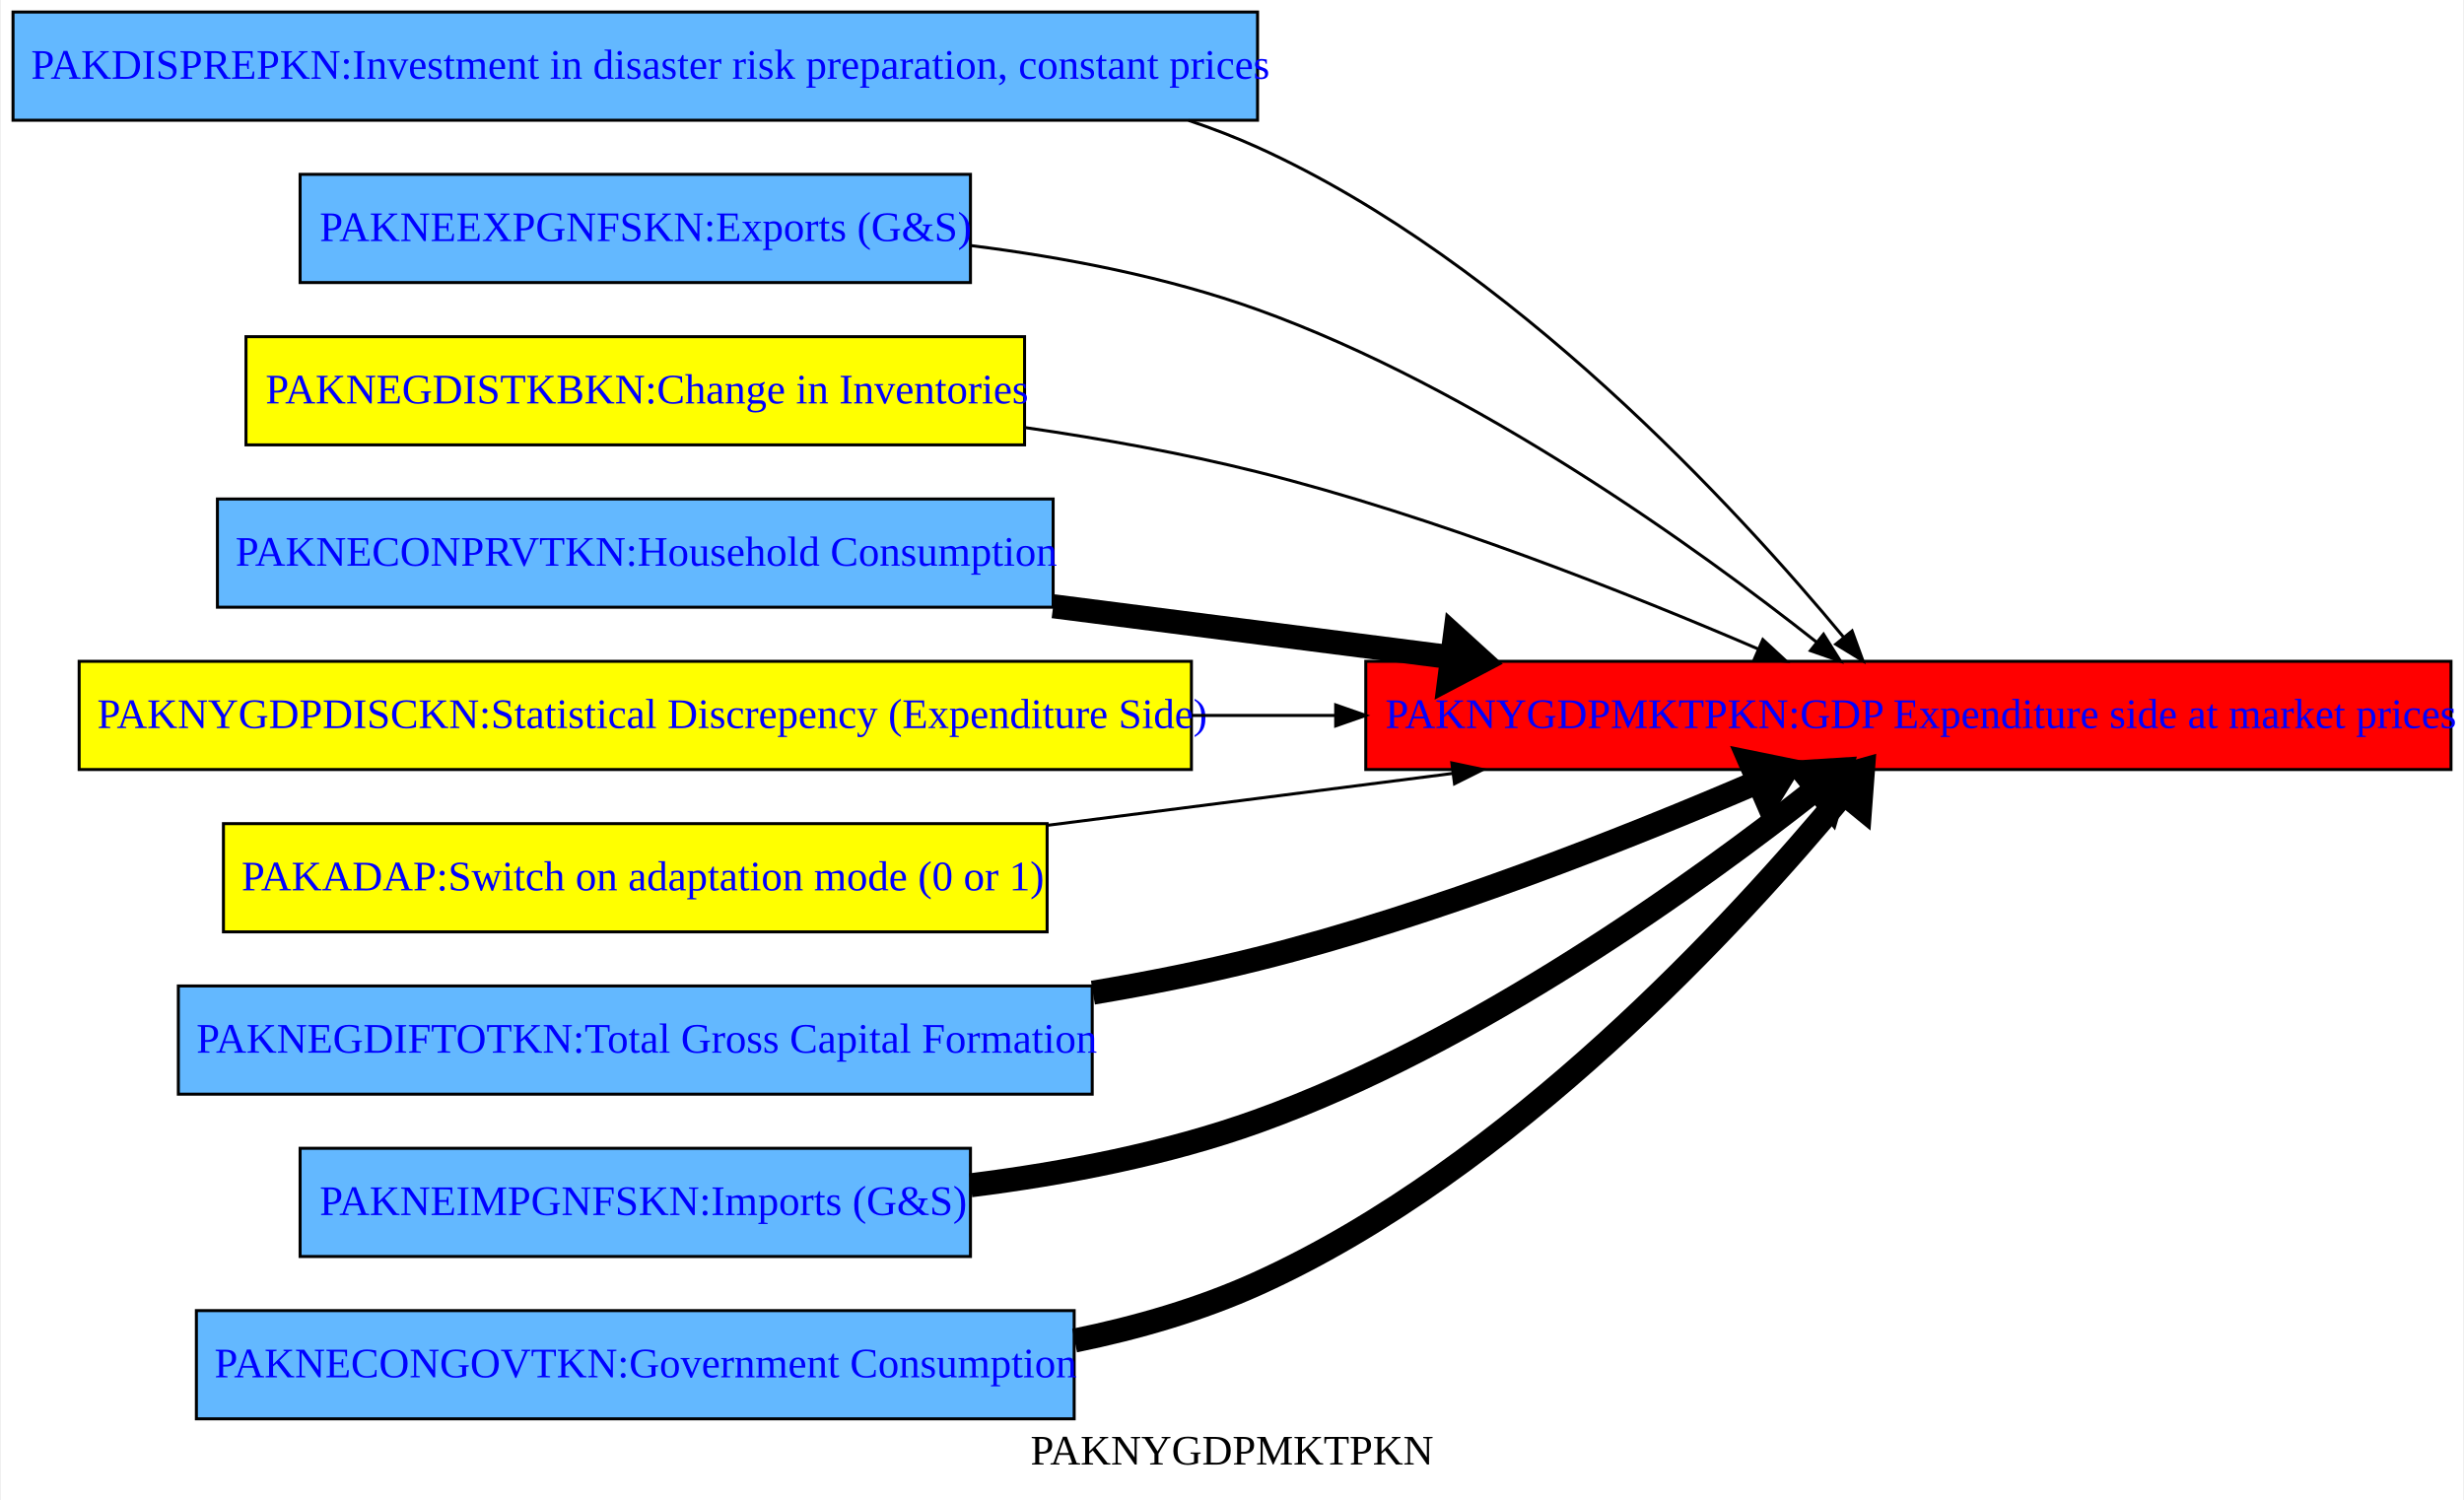
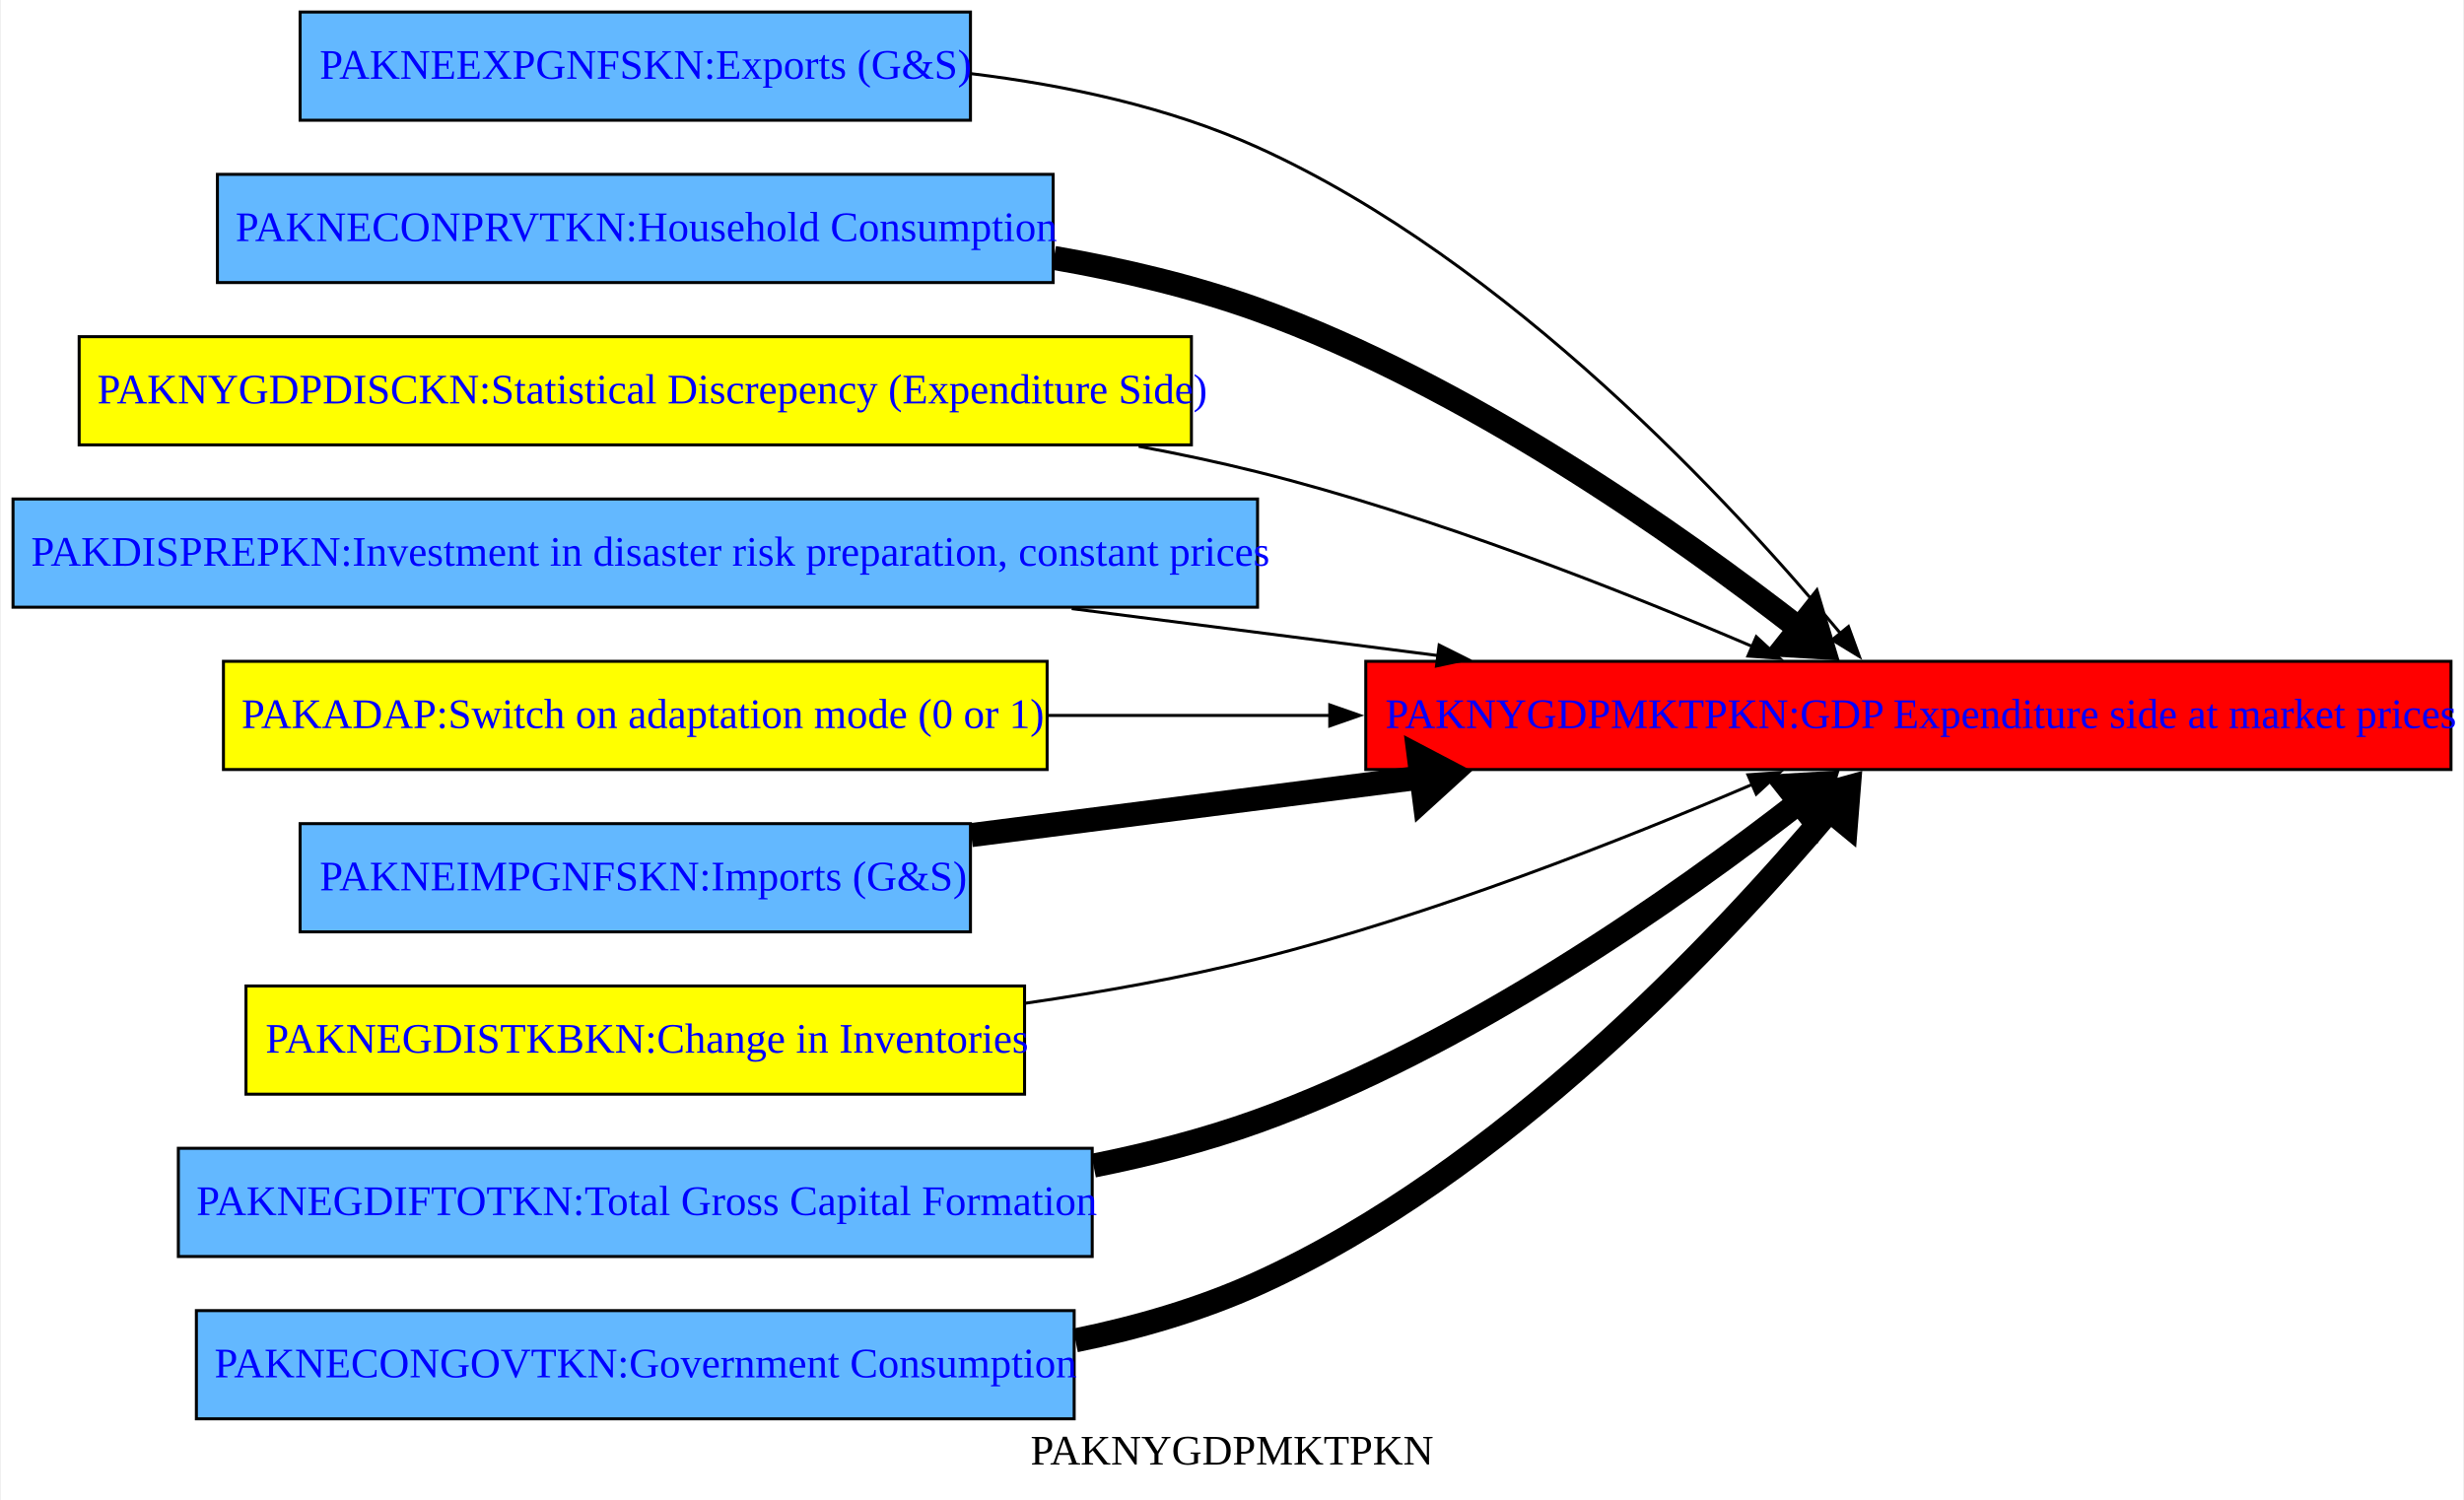
<svg xmlns="http://www.w3.org/2000/svg" xmlns:xlink="http://www.w3.org/1999/xlink" width="432pt" height="263pt" viewBox="0.00 0.00 432.00 263.21">
  <g id="graph0" class="graph" transform="scale(0.527473 0.527473) rotate(0) translate(4 495)">
    <polygon fill="white" stroke="none" points="-4,4 -4,-495 815,-495 815,4 -4,4" />
    <text text-anchor="middle" x="405.5" y="-7.8" font-family="Times New Roman,serif" font-size="14.00">PAKNYGDPMKTPKN</text>
    <g id="node1" class="node">
      <g id="a_node1">
-         <a xlink:title="Investment in disaster risk preparation, constant prices FRML  &lt;&gt; PAKDISPREPKN = PAKDISPREPCN/PAKNYGDPMKTPXN $">
-           <polygon fill="#63b8ff" stroke="black" points="414,-491 0,-491 0,-455 414,-455 414,-491" />
-           <text text-anchor="start" x="6" y="-468.8" font-family="Times New Roman,serif" font-size="14.00" fill="blue">PAKDISPREPKN:Investment in disaster risk preparation, constant prices</text>
+         <a xlink:title="Exports (G&amp;S) FRML &lt;Z,EXO&gt; PAKNEEXPGNFSKN = (PAKNEEXPGNFSKN(-1)*EXP(-PAKNEEXPGNFSKN_A+ (-0.35*(LOG(PAKNEEXPGNFSKN(-1))-LOG(PAKXMKT(-1))-0.6*LOG(PAKNEEXPGNFSXN(-1)/(PAKNYGDPFCSTXN(-1))))+1*((LOG(PAKXMKT))-(LOG(PAKXMKT(-1))))+0.3*((LOG(PAKNEEXPGNFSXN/(PAKNYGDPFCSTXN)))-(LOG(PAKNEEXPGNFSXN(-1)/(PAKNYGDPFCSTXN(-1)))))+4.38465374402991-0.237469889780178*DURING_1999-0.230689812873392*DURING_1998+0.320967524344658*DURING_1991+0.250252413901575*DURING_1986) )) * (1-PAKNEEXPGNFSKN_D)+ PAKNEEXPGNFSKN_X*PAKNEEXPGNFSKN_D  $">
+           <polygon fill="#63b8ff" stroke="black" points="318.5,-491 95.5,-491 95.5,-455 318.5,-455 318.5,-491" />
+           <text text-anchor="start" x="102" y="-468.8" font-family="Times New Roman,serif" font-size="14.00" fill="blue">PAKNEEXPGNFSKN:Exports (G&amp;S)</text>
        </a>
      </g>
    </g>
    <g id="node8" class="node">
      <g id="a_node8">
        <a xlink:title="GDP Expenditure side at market prices FRML  &lt;&gt; PAKNYGDPMKTPKN = PAKNECONPRVTKN+PAKNECONGOVTKN+PAKNEGDIFTOTKN+PAKNEGDISTKBKN+PAKNEEXPGNFSKN-PAKNEIMPGNFSKN+PAKNYGDPDISCKN+PAKADAP*PAKDISPREPKN $">
          <polygon fill="red" stroke="black" points="811,-275 450,-275 450,-239 811,-239 811,-275" />
          <text text-anchor="start" x="456.5" y="-252.8" font-family="Times New Roman,serif" font-size="14.00" fill="blue">PAKNYGDPMKTPKN:GDP Expenditure side at market prices</text>
        </a>
      </g>
    </g>
-     <g id="edge1" class="edge">
-       <g id="a_edge1">
-         <a xlink:href="bogus" xlink:title=" PAKDISPREPKN -&gt; PAKNYGDPMKTPKN Min. att. -0%  max: 0%">
-           <path fill="none" stroke="black" d="M391.05,-454.94C398.92,-452.31 406.61,-449.35 414,-446 498.36,-407.8 573.95,-325.27 608.94,-283.04" />
-           <polygon fill="black" stroke="black" points="611.77,-285.11 615.39,-275.16 606.35,-280.68 611.77,-285.11" />
+     <g id="edge5" class="edge">
+       <g id="a_edge5">
+         <a xlink:href="bogus" xlink:title=" PAKNEEXPGNFSKN -&gt; PAKNYGDPMKTPKN Min. att. -10%  max: 0%">
+           <path fill="none" stroke="black" d="M318.75,-470.49C350.57,-466.62 384.59,-459.32 414,-446 497.62,-408.14 572.63,-326.71 608.01,-284.16" />
+           <polygon fill="black" stroke="black" points="610.56,-286.57 614.19,-276.62 605.14,-282.14 610.56,-286.57" />
        </a>
      </g>
    </g>
    <g id="node2" class="node">
      <g id="a_node2">
-         <a xlink:title="Exports (G&amp;S) FRML &lt;Z,EXO&gt; PAKNEEXPGNFSKN = (PAKNEEXPGNFSKN(-1)*EXP(-PAKNEEXPGNFSKN_A+ (-0.35*(LOG(PAKNEEXPGNFSKN(-1))-LOG(PAKXMKT(-1))-0.6*LOG(PAKNEEXPGNFSXN(-1)/(PAKNYGDPFCSTXN(-1))))+1*((LOG(PAKXMKT))-(LOG(PAKXMKT(-1))))+0.3*((LOG(PAKNEEXPGNFSXN/(PAKNYGDPFCSTXN)))-(LOG(PAKNEEXPGNFSXN(-1)/(PAKNYGDPFCSTXN(-1)))))+4.38465374402991-0.237469889780178*DURING_1999-0.230689812873392*DURING_1998+0.320967524344658*DURING_1991+0.250252413901575*DURING_1986) )) * (1-PAKNEEXPGNFSKN_D)+ PAKNEEXPGNFSKN_X*PAKNEEXPGNFSKN_D  $">
-           <polygon fill="#63b8ff" stroke="black" points="318.5,-437 95.5,-437 95.5,-401 318.5,-401 318.5,-437" />
-           <text text-anchor="start" x="102" y="-414.8" font-family="Times New Roman,serif" font-size="14.00" fill="blue">PAKNEEXPGNFSKN:Exports (G&amp;S)</text>
+         <a xlink:title="Household Consumption FRML &lt;Z,EXO&gt; PAKNECONPRVTKN = (PAKNECONPRVTKN(-1)*EXP(-PAKNECONPRVTKN_A+ (-0.2*(LOG(PAKNECONPRVTKN(-1))-LOG((PAKNYYWBTOTLCN(-1)*(1-PAKGGREVDRCTXN(-1)/100))/PAKNECONPRVTXN(-1)))+1*((LOG((PAKNYYWBTOTLCN*(1-PAKGGREVDRCTXN/100))/PAKNECONPRVTXN))-(LOG((PAKNYYWBTOTLCN(-1)*(1-PAKGGREVDRCTXN(-1)/100))/PAKNECONPRVTXN(-1))))+0.0303228629698929+0.0163839011059956*DURING_2010-0.3*(PAKFMLBLPOLYXN/100-((LOG(PAKNECONPRVTXN))-(LOG(PAKNECONPRVTXN(-1)))))) )) * (1-PAKNECONPRVTKN_D)+ PAKNECONPRVTKN_X*PAKNECONPRVTKN_D  $">
+           <polygon fill="#63b8ff" stroke="black" points="346,-437 68,-437 68,-401 346,-401 346,-437" />
+           <text text-anchor="start" x="74" y="-414.8" font-family="Times New Roman,serif" font-size="14.00" fill="blue">PAKNECONPRVTKN:Household Consumption</text>
+         </a>
+       </g>
+     </g>
+     <g id="edge9" class="edge">
+       <g id="a_edge9">
+         <a xlink:href="bogus" xlink:title=" PAKNECONPRVTKN -&gt; PAKNYGDPMKTPKN Min. att. -1557%  max: 290%">
+           <path fill="none" stroke="black" stroke-width="8" d="M346.25,-409.2C369.28,-405.22 392.61,-399.68 414,-392 483.31,-367.09 553.81,-317.32 594.51,-285.66" />
+           <polygon fill="black" stroke="black" stroke-width="8" points="598.64,-291.31 602.14,-279.62 589.95,-280.34 598.64,-291.31" />
+         </a>
+       </g>
+     </g>
+     <g id="node3" class="node">
+       <g id="a_node3">
+         <a xlink:title="Statistical Discrepency (Expenditure Side) Exogen">
+           <polygon fill="yellow" stroke="black" points="392,-383 22,-383 22,-347 392,-347 392,-383" />
+           <text text-anchor="start" x="28" y="-360.8" font-family="Times New Roman,serif" font-size="14.00" fill="blue">PAKNYGDPDISCKN:Statistical Discrepency (Expenditure Side)</text>
+         </a>
+       </g>
+     </g>
+     <g id="edge8" class="edge">
+       <g id="a_edge8">
+         <a xlink:href="bogus" xlink:title=" PAKNYGDPDISCKN -&gt; PAKNYGDPMKTPKN Min. att. -0%  max: 0%">
+           <path fill="none" stroke="black" d="M374.46,-346.53C387.91,-344.02 401.23,-341.19 414,-338 471.91,-323.53 535.59,-298.37 578.61,-279.93" />
+           <polygon fill="black" stroke="black" points="579.9,-283.18 587.69,-275.99 577.12,-276.75 579.9,-283.18" />
+         </a>
+       </g>
+     </g>
+     <g id="node4" class="node">
+       <g id="a_node4">
+         <a xlink:title="Investment in disaster risk preparation, constant prices FRML  &lt;&gt; PAKDISPREPKN = PAKDISPREPCN/PAKNYGDPMKTPXN $">
+           <polygon fill="#63b8ff" stroke="black" points="414,-329 0,-329 0,-293 414,-293 414,-329" />
+           <text text-anchor="start" x="6" y="-306.8" font-family="Times New Roman,serif" font-size="14.00" fill="blue">PAKDISPREPKN:Investment in disaster risk preparation, constant prices</text>
+         </a>
+       </g>
+     </g>
+     <g id="edge1" class="edge">
+       <g id="a_edge1">
+         <a xlink:href="bogus" xlink:title=" PAKDISPREPKN -&gt; PAKNYGDPMKTPKN Min. att. -0%  max: 0%">
+           <path fill="none" stroke="black" d="M352.17,-292.53C391.51,-287.49 434.29,-282.01 474.21,-276.89" />
+           <polygon fill="black" stroke="black" points="474.41,-280.4 483.89,-275.66 473.52,-273.45 474.41,-280.4" />
+         </a>
+       </g>
+     </g>
+     <g id="node5" class="node">
+       <g id="a_node5">
+         <a xlink:title="Switch on adaptation mode (0 or 1) Exogen">
+           <polygon fill="yellow" stroke="black" points="344,-275 70,-275 70,-239 344,-239 344,-275" />
+           <text text-anchor="start" x="76" y="-252.8" font-family="Times New Roman,serif" font-size="14.00" fill="blue">PAKADAP:Switch on adaptation mode (0 or 1)</text>
+         </a>
+       </g>
+     </g>
+     <g id="edge2" class="edge">
+       <g id="a_edge2">
+         <a xlink:href="bogus" xlink:title=" PAKADAP -&gt; PAKNYGDPMKTPKN Min. att. -0%  max: 0%">
+           <path fill="none" stroke="black" d="M344.27,-257C374.28,-257 406.61,-257 438.34,-257" />
+           <polygon fill="black" stroke="black" points="438.02,-260.5 448.02,-257 438.02,-253.5 438.02,-260.5" />
+         </a>
+       </g>
+     </g>
+     <g id="node6" class="node">
+       <g id="a_node6">
+         <a xlink:title="Imports (G&amp;S) FRML &lt;Z,EXO&gt; PAKNEIMPGNFSKN = (PAKNEIMPGNFSKN(-1)*EXP(-PAKNEIMPGNFSKN_A+ (-0.324143718656754*(LOG(PAKNEIMPGNFSKN(-1))-LOG(PAKNEGDETTOTKN(-1))+0.8*LOG(PAKNEIMPGNFSXN(-1)/PAKNYGDPFCSTXN(-1)))-0.583459272245018+1*((LOG(PAKNEGDETTOTKN))-(LOG(PAKNEGDETTOTKN(-1))))-0.0921874580409631*((LOG(PAKNEIMPGNFSXN/PAKNYGDPFCSTXN))-(LOG(PAKNEIMPGNFSXN(-1)/PAKNYGDPFCSTXN(-1))))-0.0361746331863615*DURING_2012) )) * (1-PAKNEIMPGNFSKN_D)+ PAKNEIMPGNFSKN_X*PAKNEIMPGNFSKN_D  $">
+           <polygon fill="#63b8ff" stroke="black" points="318.5,-221 95.5,-221 95.5,-185 318.5,-185 318.5,-221" />
+           <text text-anchor="start" x="102" y="-198.8" font-family="Times New Roman,serif" font-size="14.00" fill="blue">PAKNEIMPGNFSKN:Imports (G&amp;S)</text>
+         </a>
+       </g>
+     </g>
+     <g id="edge6" class="edge">
+       <g id="a_edge6">
+         <a xlink:href="bogus" xlink:title=" PAKNEIMPGNFSKN -&gt; PAKNYGDPMKTPKN Min. att. -46%  max: 456%">
+           <path fill="none" stroke="black" stroke-width="8" d="M318.74,-217.19C364.54,-223.06 418.55,-229.97 468.58,-236.38" />
+           <polygon fill="black" stroke="black" stroke-width="8" points="467.65,-243.32 478.46,-237.65 469.43,-229.43 467.65,-243.32" />
+         </a>
+       </g>
+     </g>
+     <g id="node7" class="node">
+       <g id="a_node7">
+         <a xlink:title="Change in Inventories Exogen">
+           <polygon fill="yellow" stroke="black" points="336.5,-167 77.5,-167 77.5,-131 336.5,-131 336.5,-167" />
+           <text text-anchor="start" x="84" y="-144.8" font-family="Times New Roman,serif" font-size="14.00" fill="blue">PAKNEGDISTKBKN:Change in Inventories</text>
+         </a>
+       </g>
+     </g>
+     <g id="edge4" class="edge">
+       <g id="a_edge4">
+         <a xlink:href="bogus" xlink:title=" PAKNEGDISTKBKN -&gt; PAKNYGDPMKTPKN Min. att. -0%  max: 0%">
+           <path fill="none" stroke="black" d="M336.88,-161.27C362.62,-165.02 389.33,-169.83 414,-176 471.91,-190.47 535.59,-215.63 578.61,-234.07" />
+           <polygon fill="black" stroke="black" points="577.12,-237.25 587.69,-238.01 579.9,-230.82 577.12,-237.25" />
+         </a>
+       </g>
+     </g>
+     <g id="node9" class="node">
+       <g id="a_node9">
+         <a xlink:title="Total Gross Capital Formation FRML  &lt;&gt; PAKNEGDIFTOTKN = PAKNEGDIFGOVKN+PAKNEGDIFPRVKN $">
+           <polygon fill="#63b8ff" stroke="black" points="359,-113 55,-113 55,-77 359,-77 359,-113" />
+           <text text-anchor="start" x="61" y="-90.8" font-family="Times New Roman,serif" font-size="14.00" fill="blue">PAKNEGDIFTOTKN:Total Gross Capital Formation</text>
        </a>
      </g>
    </g>
    <g id="edge3" class="edge">
      <g id="a_edge3">
-         <a xlink:href="bogus" xlink:title=" PAKNEEXPGNFSKN -&gt; PAKNYGDPMKTPKN Min. att. -10%  max: 0%">
-           <path fill="none" stroke="black" d="M318.58,-413.31C350.07,-409.35 383.96,-402.8 414,-392 486.53,-365.93 560.36,-312.64 599.98,-281.37" />
-           <polygon fill="black" stroke="black" points="602.27,-284.02 607.91,-275.05 597.91,-278.55 602.27,-284.02" />
-         </a>
-       </g>
-     </g>
-     <g id="node3" class="node">
-       <g id="a_node3">
-         <a xlink:title="Change in Inventories Exogen">
-           <polygon fill="yellow" stroke="black" points="336.5,-383 77.5,-383 77.5,-347 336.5,-347 336.5,-383" />
-           <text text-anchor="start" x="84" y="-360.8" font-family="Times New Roman,serif" font-size="14.00" fill="blue">PAKNEGDISTKBKN:Change in Inventories</text>
-         </a>
-       </g>
-     </g>
-     <g id="edge6" class="edge">
-       <g id="a_edge6">
-         <a xlink:href="bogus" xlink:title=" PAKNEGDISTKBKN -&gt; PAKNYGDPMKTPKN Min. att. -0%  max: 0%">
-           <path fill="none" stroke="black" d="M336.6,-352.77C362.43,-349.02 389.24,-344.19 414,-338 472.76,-323.31 537.47,-297.63 580.49,-279.12" />
-           <polygon fill="black" stroke="black" points="582.09,-282.24 589.87,-275.05 579.3,-275.82 582.09,-282.24" />
-         </a>
-       </g>
-     </g>
-     <g id="node4" class="node">
-       <g id="a_node4">
-         <a xlink:title="Household Consumption FRML &lt;Z,EXO&gt; PAKNECONPRVTKN = (PAKNECONPRVTKN(-1)*EXP(-PAKNECONPRVTKN_A+ (-0.2*(LOG(PAKNECONPRVTKN(-1))-LOG((PAKNYYWBTOTLCN(-1)*(1-PAKGGREVDRCTXN(-1)/100))/PAKNECONPRVTXN(-1)))+1*((LOG((PAKNYYWBTOTLCN*(1-PAKGGREVDRCTXN/100))/PAKNECONPRVTXN))-(LOG((PAKNYYWBTOTLCN(-1)*(1-PAKGGREVDRCTXN(-1)/100))/PAKNECONPRVTXN(-1))))+0.0303228629698929+0.0163839011059956*DURING_2010-0.3*(PAKFMLBLPOLYXN/100-((LOG(PAKNECONPRVTXN))-(LOG(PAKNECONPRVTXN(-1)))))) )) * (1-PAKNECONPRVTKN_D)+ PAKNECONPRVTKN_X*PAKNECONPRVTKN_D  $">
-           <polygon fill="#63b8ff" stroke="black" points="346,-329 68,-329 68,-293 346,-293 346,-329" />
-           <text text-anchor="start" x="74" y="-306.8" font-family="Times New Roman,serif" font-size="14.00" fill="blue">PAKNECONPRVTKN:Household Consumption</text>
-         </a>
-       </g>
-     </g>
-     <g id="edge5" class="edge">
-       <g id="a_edge5">
-         <a xlink:href="bogus" xlink:title=" PAKNECONPRVTKN -&gt; PAKNYGDPMKTPKN Min. att. -1557%  max: 290%">
-           <path fill="none" stroke="black" stroke-width="8" d="M346.01,-293.32C388.45,-287.88 435.36,-281.87 478.61,-276.33" />
-           <polygon fill="black" stroke="black" stroke-width="8" points="479.62,-283.26 488.65,-275.05 477.84,-269.37 479.62,-283.26" />
-         </a>
-       </g>
-     </g>
-     <g id="node5" class="node">
-       <g id="a_node5">
-         <a xlink:title="Statistical Discrepency (Expenditure Side) Exogen">
-           <polygon fill="yellow" stroke="black" points="392,-275 22,-275 22,-239 392,-239 392,-275" />
-           <text text-anchor="start" x="28" y="-252.8" font-family="Times New Roman,serif" font-size="14.00" fill="blue">PAKNYGDPDISCKN:Statistical Discrepency (Expenditure Side)</text>
-         </a>
-       </g>
-     </g>
-     <g id="edge2" class="edge">
-       <g id="a_edge2">
-         <a xlink:href="bogus" xlink:title=" PAKNYGDPDISCKN -&gt; PAKNYGDPMKTPKN Min. att. -0%  max: 0%">
-           <path fill="none" stroke="black" d="M392.26,-257C407.98,-257 423.9,-257 439.66,-257" />
-           <polygon fill="black" stroke="black" points="439.99,-260.5 449.99,-257 439.99,-253.5 439.99,-260.5" />
-         </a>
-       </g>
-     </g>
-     <g id="node6" class="node">
-       <g id="a_node6">
-         <a xlink:title="Switch on adaptation mode (0 or 1) Exogen">
-           <polygon fill="yellow" stroke="black" points="344,-221 70,-221 70,-185 344,-185 344,-221" />
-           <text text-anchor="start" x="76" y="-198.8" font-family="Times New Roman,serif" font-size="14.00" fill="blue">PAKADAP:Switch on adaptation mode (0 or 1)</text>
-         </a>
-       </g>
-     </g>
-     <g id="edge8" class="edge">
-       <g id="a_edge8">
-         <a xlink:href="bogus" xlink:title=" PAKADAP -&gt; PAKNYGDPMKTPKN Min. att. -0%  max: 0%">
-           <path fill="none" stroke="black" d="M344.27,-220.46C387.22,-225.96 434.91,-232.07 478.81,-237.69" />
-           <polygon fill="black" stroke="black" points="478.63,-241.2 489,-239 479.52,-234.26 478.63,-241.2" />
-         </a>
-       </g>
-     </g>
-     <g id="node7" class="node">
-       <g id="a_node7">
-         <a xlink:title="Total Gross Capital Formation FRML  &lt;&gt; PAKNEGDIFTOTKN = PAKNEGDIFGOVKN+PAKNEGDIFPRVKN $">
-           <polygon fill="#63b8ff" stroke="black" points="359,-167 55,-167 55,-131 359,-131 359,-167" />
-           <text text-anchor="start" x="61" y="-144.8" font-family="Times New Roman,serif" font-size="14.00" fill="blue">PAKNEGDIFTOTKN:Total Gross Capital Formation</text>
-         </a>
-       </g>
-     </g>
-     <g id="edge7" class="edge">
-       <g id="a_edge7">
        <a xlink:href="bogus" xlink:title=" PAKNEGDIFTOTKN -&gt; PAKNYGDPMKTPKN Min. att. -36%  max: 366%">
-           <path fill="none" stroke="black" stroke-width="8" d="M359.23,-164.77C377.8,-167.89 396.42,-171.6 414,-176 472.76,-190.69 537.47,-216.37 580.49,-234.88" />
-           <polygon fill="black" stroke="black" stroke-width="8" points="577.91,-241.39 589.87,-238.95 583.48,-228.55 577.91,-241.39" />
-         </a>
-       </g>
-     </g>
-     <g id="node9" class="node">
-       <g id="a_node9">
-         <a xlink:title="Imports (G&amp;S) FRML &lt;Z,EXO&gt; PAKNEIMPGNFSKN = (PAKNEIMPGNFSKN(-1)*EXP(-PAKNEIMPGNFSKN_A+ (-0.324143718656754*(LOG(PAKNEIMPGNFSKN(-1))-LOG(PAKNEGDETTOTKN(-1))+0.8*LOG(PAKNEIMPGNFSXN(-1)/PAKNYGDPFCSTXN(-1)))-0.583459272245018+1*((LOG(PAKNEGDETTOTKN))-(LOG(PAKNEGDETTOTKN(-1))))-0.0921874580409631*((LOG(PAKNEIMPGNFSXN/PAKNYGDPFCSTXN))-(LOG(PAKNEIMPGNFSXN(-1)/PAKNYGDPFCSTXN(-1))))-0.0361746331863615*DURING_2012) )) * (1-PAKNEIMPGNFSKN_D)+ PAKNEIMPGNFSKN_X*PAKNEIMPGNFSKN_D  $">
-           <polygon fill="#63b8ff" stroke="black" points="318.5,-113 95.5,-113 95.5,-77 318.5,-77 318.5,-113" />
-           <text text-anchor="start" x="102" y="-90.8" font-family="Times New Roman,serif" font-size="14.00" fill="blue">PAKNEIMPGNFSKN:Imports (G&amp;S)</text>
-         </a>
-       </g>
-     </g>
-     <g id="edge4" class="edge">
-       <g id="a_edge4">
-         <a xlink:href="bogus" xlink:title=" PAKNEIMPGNFSKN -&gt; PAKNYGDPMKTPKN Min. att. -46%  max: 456%">
-           <path fill="none" stroke="black" stroke-width="8" d="M318.58,-100.69C350.07,-104.65 383.96,-111.2 414,-122 486.53,-148.07 560.36,-201.36 599.98,-232.63" />
-           <polygon fill="black" stroke="black" stroke-width="8" points="595.72,-238.19 607.91,-238.95 604.45,-227.24 595.72,-238.19" />
+           <path fill="none" stroke="black" stroke-width="8" d="M359.43,-107.24C378.1,-110.97 396.69,-115.78 414,-122 483.31,-146.91 553.81,-196.68 594.51,-228.34" />
+           <polygon fill="black" stroke="black" stroke-width="8" points="589.95,-233.66 602.14,-234.38 598.64,-222.69 589.95,-233.66" />
        </a>
      </g>
    </g>
    <g id="node10" class="node">
      <g id="a_node10">
        <a xlink:title="Government Consumption FRML  &lt;&gt; PAKNECONGOVTKN = PAKNECONGOVTCN/PAKNECONGOVTXN $">
          <polygon fill="#63b8ff" stroke="black" points="353,-59 61,-59 61,-23 353,-23 353,-59" />
          <text text-anchor="start" x="67" y="-36.8" font-family="Times New Roman,serif" font-size="14.00" fill="blue">PAKNECONGOVTKN:Government Consumption</text>
        </a>
      </g>
    </g>
-     <g id="edge9" class="edge">
-       <g id="a_edge9">
+     <g id="edge7" class="edge">
+       <g id="a_edge7">
        <a xlink:href="bogus" xlink:title=" PAKNECONGOVTKN -&gt; PAKNYGDPMKTPKN Min. att. -108%  max: 835%">
-           <path fill="none" stroke="black" stroke-width="8" d="M353.14,-49.04C374.13,-53.32 395.02,-59.41 414,-68 498.36,-106.2 573.95,-188.73 608.94,-230.96" />
-           <polygon fill="black" stroke="black" stroke-width="8" points="603.64,-235.54 615.39,-238.84 614.48,-226.67 603.64,-235.54" />
+           <path fill="none" stroke="black" stroke-width="8" d="M353.41,-49.1C374.31,-53.37 395.11,-59.45 414,-68 494.99,-104.67 567.9,-182.21 604.56,-225.72" />
+           <polygon fill="black" stroke="black" stroke-width="8" points="598.95,-229.91 610.71,-233.17 609.74,-221 598.95,-229.91" />
        </a>
      </g>
    </g>
  </g>
</svg>
